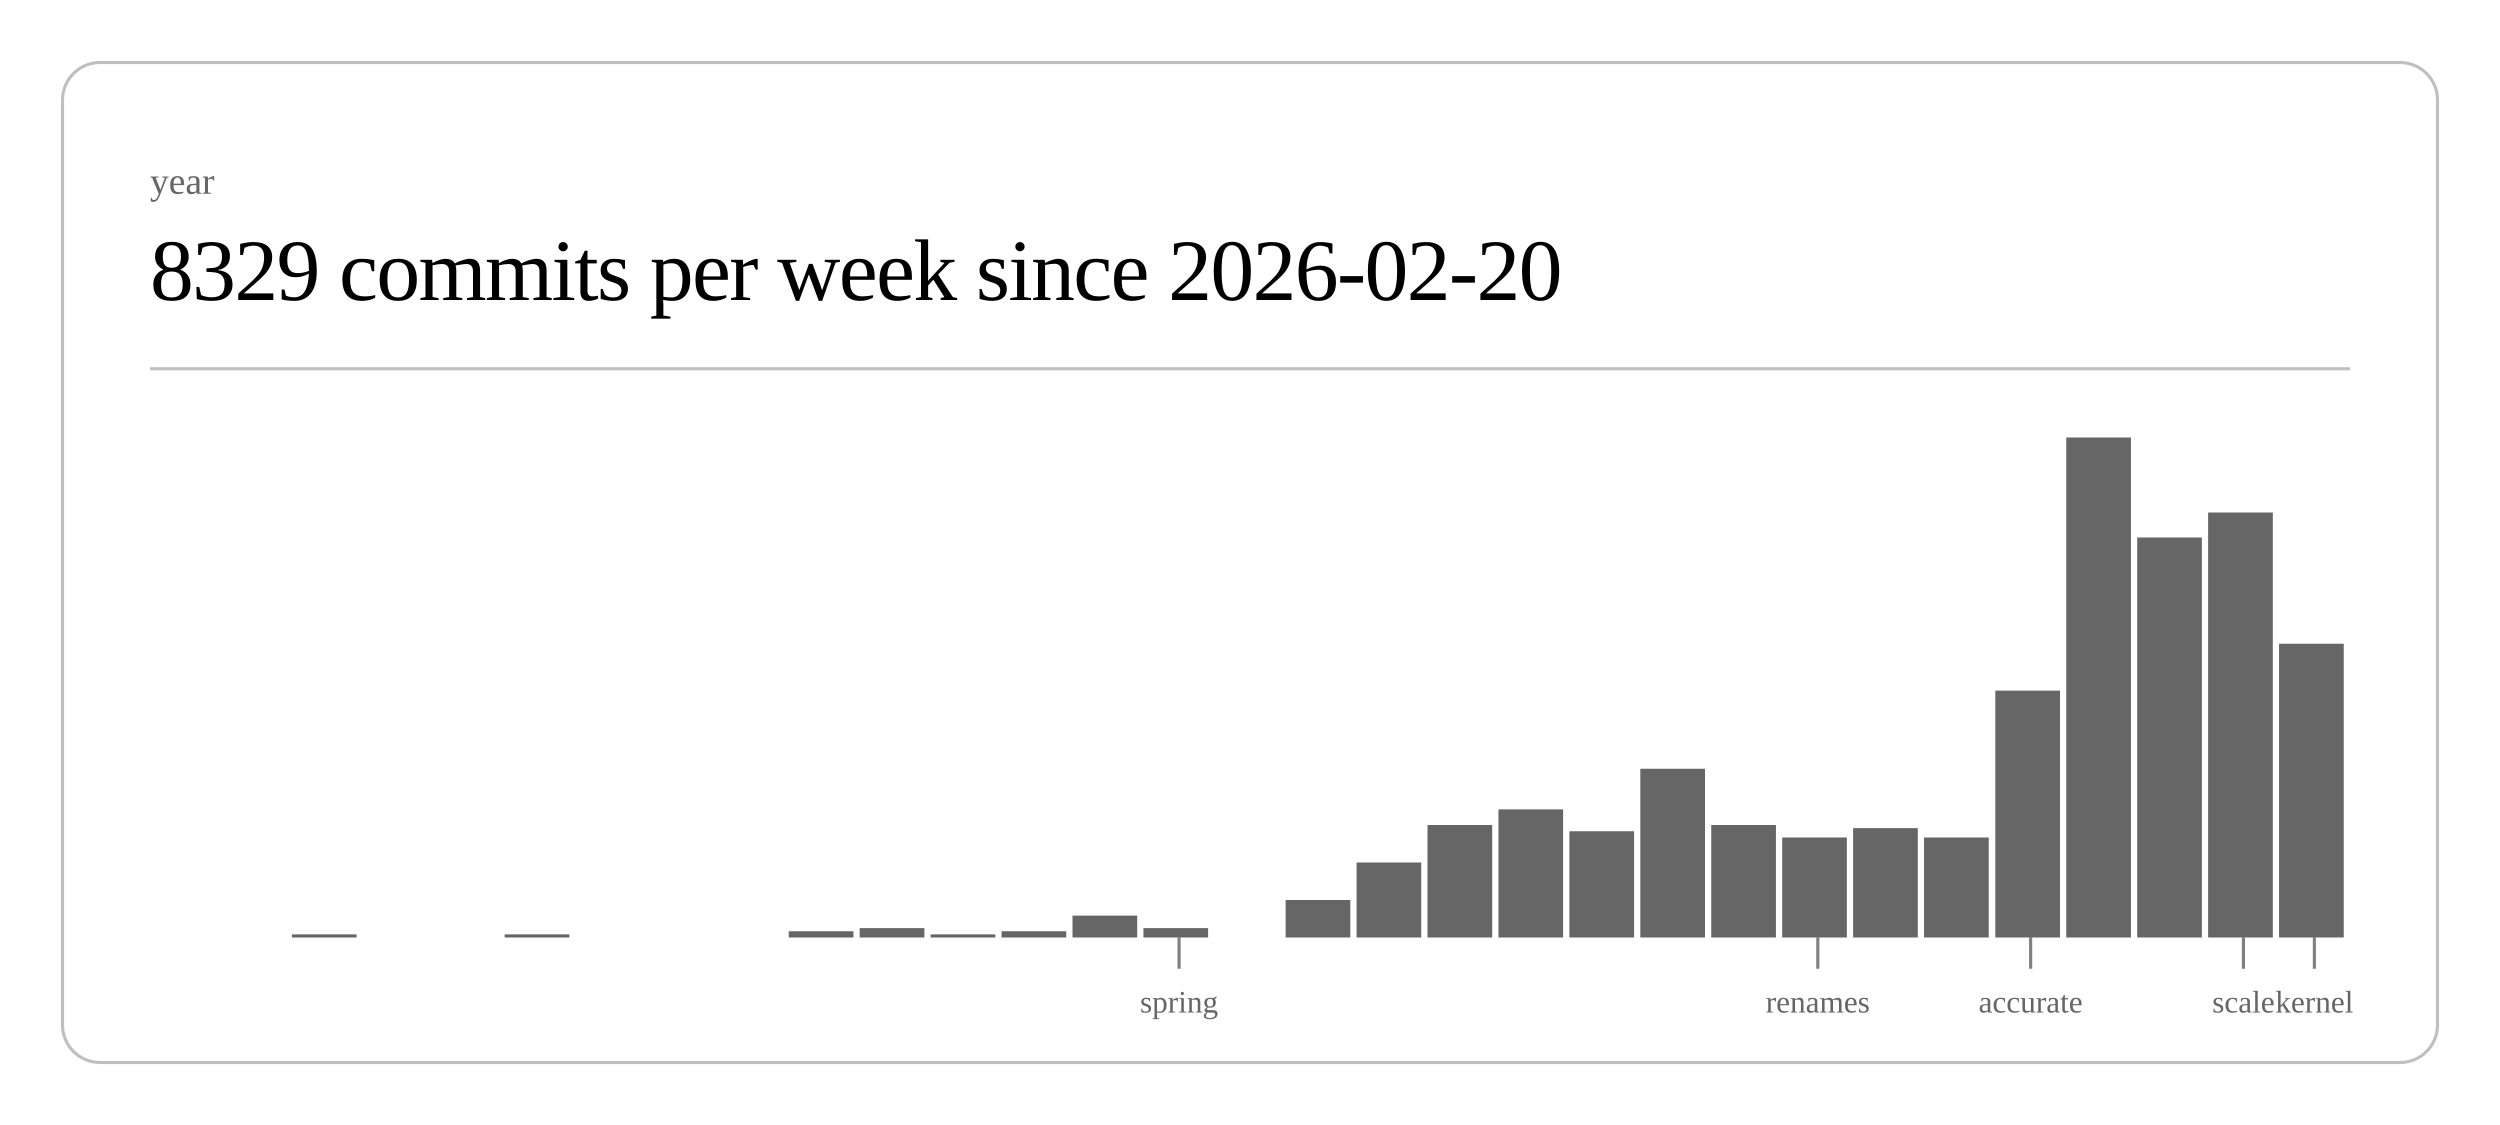
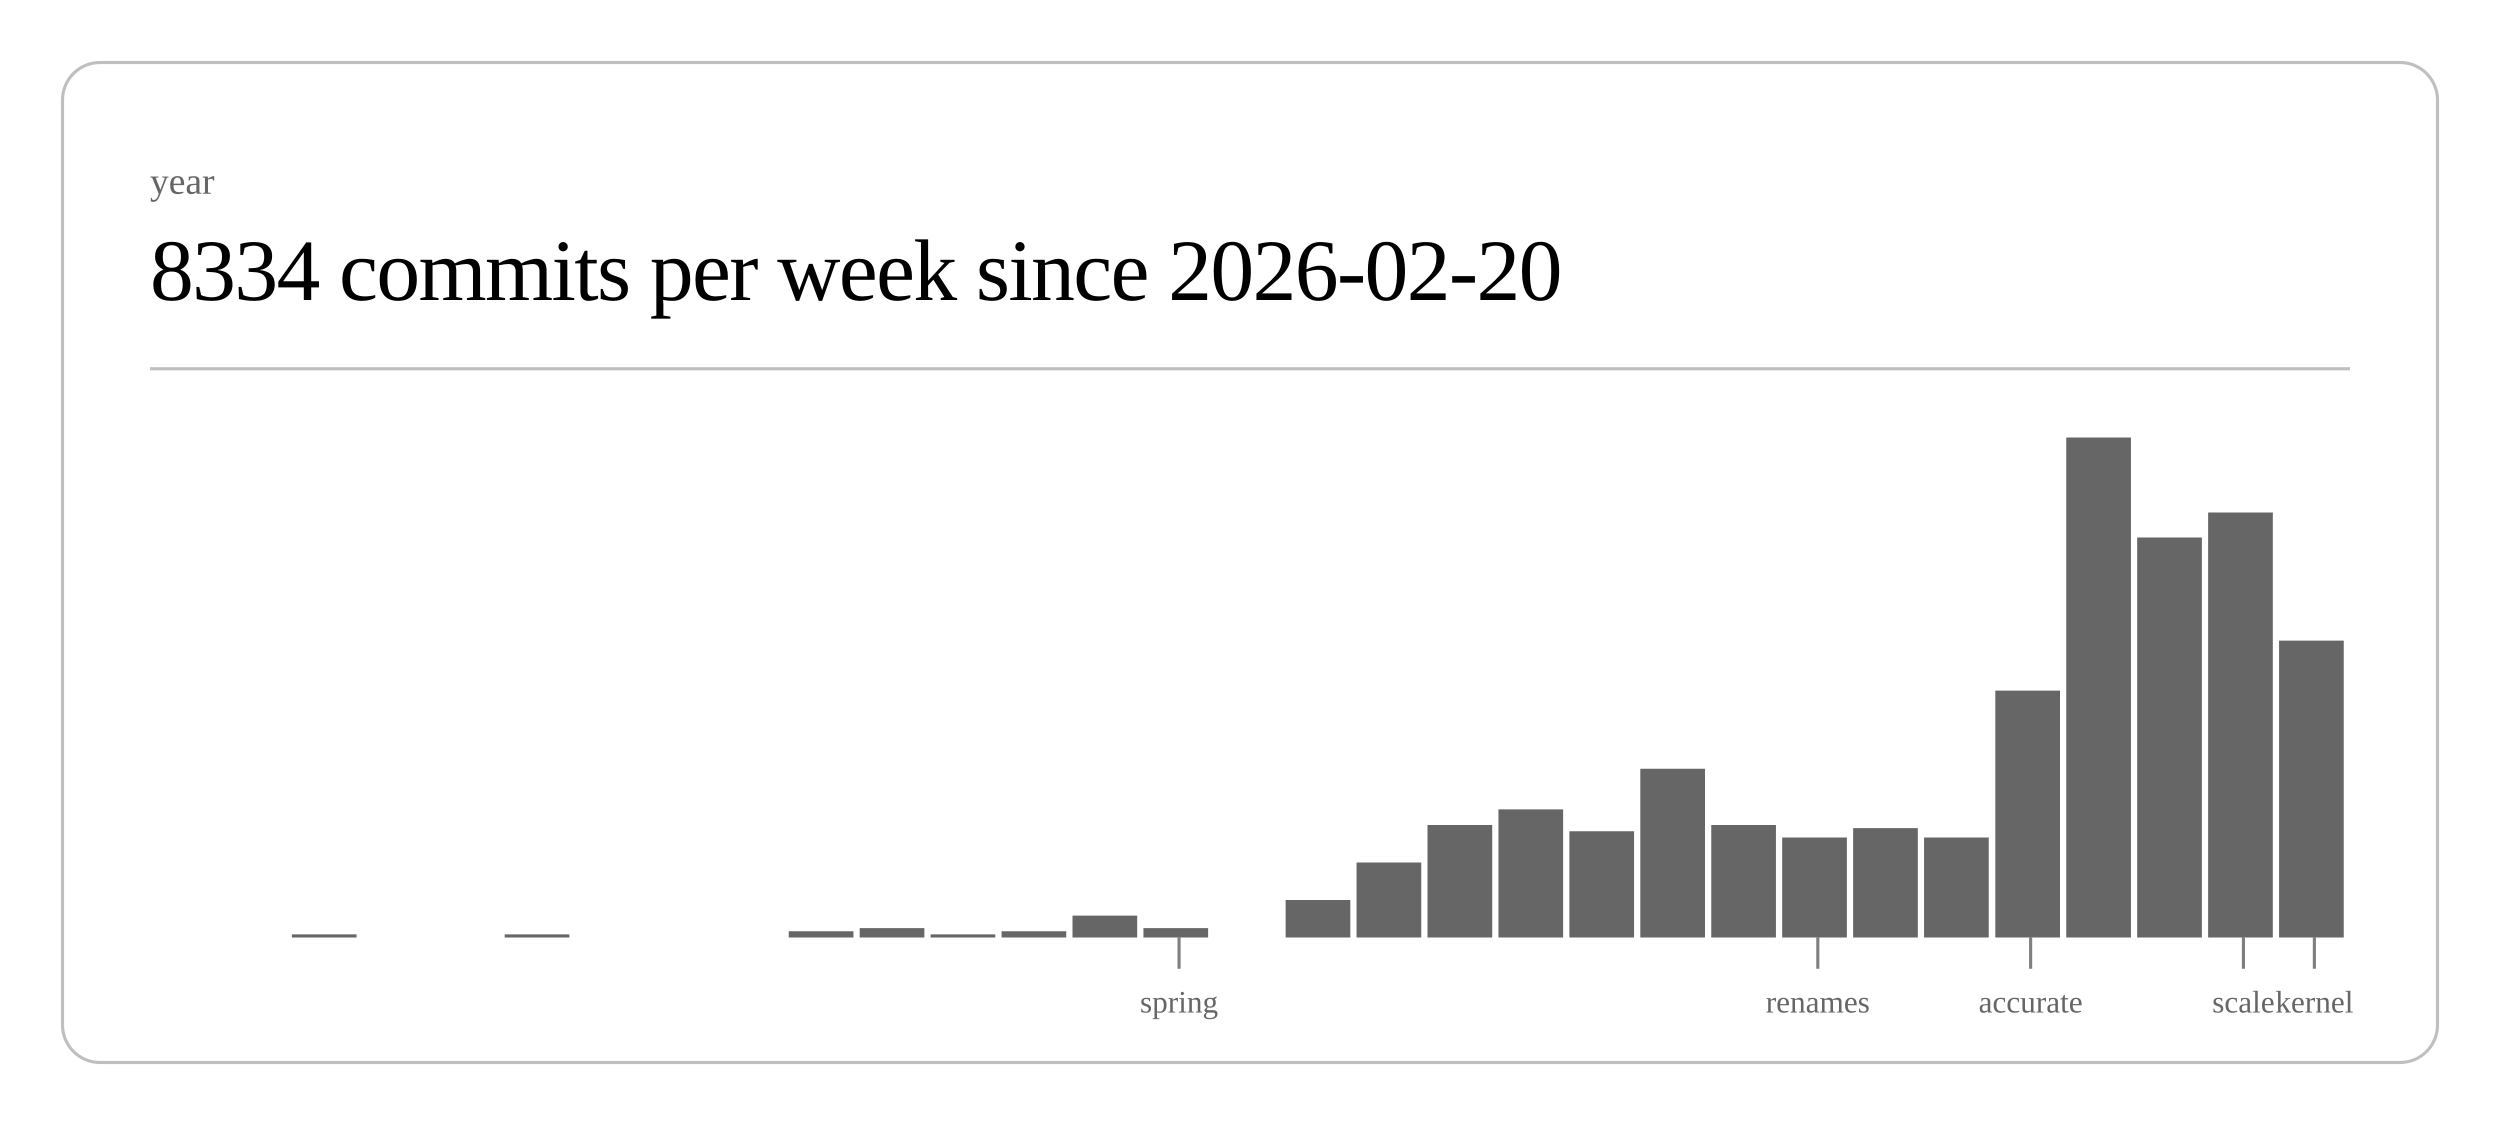
<svg xmlns="http://www.w3.org/2000/svg" class="post-header-svg" viewBox="0 0 800 360" width="800" height="360">
  <rect x="20" y="20" width="760" height="320" rx="12" ry="12" fill="none" stroke="currentColor" stroke-width="1" opacity="0.25" />
  <text fill="currentColor" x="48" y="62" font-size="12" opacity="0.6">year</text>
-   <text fill="currentColor" x="48" y="96" font-size="28" font-weight="300" letter-spacing="-0.5">8329 commits per week since 2026-02-20</text>
+   <text fill="currentColor" x="48" y="96" font-size="28" font-weight="300" letter-spacing="-0.5">8334 commits per week since 2026-02-20</text>
  <line stroke="currentColor" x1="48" y1="118" x2="752" y2="118" stroke-width="1" opacity="0.25" />
  <rect x="93.4" y="299" width="20.7" height="1" fill="currentColor" opacity="0.6" />
  <rect x="161.5" y="299" width="20.7" height="1" fill="currentColor" opacity="0.6" />
  <rect x="252.4" y="298" width="20.7" height="2" fill="currentColor" opacity="0.6" />
  <rect x="275.1" y="297" width="20.7" height="3" fill="currentColor" opacity="0.6" />
  <rect x="297.8" y="299" width="20.7" height="1" fill="currentColor" opacity="0.6" />
  <rect x="320.5" y="298" width="20.7" height="2" fill="currentColor" opacity="0.6" />
  <rect x="343.2" y="293" width="20.7" height="7" fill="currentColor" opacity="0.6" />
  <rect x="365.9" y="297" width="20.7" height="3" fill="currentColor" opacity="0.6" />
  <rect x="411.4" y="288" width="20.7" height="12" fill="currentColor" opacity="0.6" />
  <rect x="434.1" y="276" width="20.7" height="24" fill="currentColor" opacity="0.6" />
  <rect x="456.8" y="264" width="20.7" height="36" fill="currentColor" opacity="0.6" />
  <rect x="479.5" y="259" width="20.7" height="41" fill="currentColor" opacity="0.6" />
  <rect x="502.2" y="266" width="20.7" height="34" fill="currentColor" opacity="0.6" />
  <rect x="524.9" y="246" width="20.7" height="54" fill="currentColor" opacity="0.6" />
  <rect x="547.6" y="264" width="20.7" height="36" fill="currentColor" opacity="0.6" />
  <rect x="570.3" y="268" width="20.7" height="32" fill="currentColor" opacity="0.6" />
  <rect x="593.0" y="265" width="20.7" height="35" fill="currentColor" opacity="0.6" />
  <rect x="615.7" y="268" width="20.7" height="32" fill="currentColor" opacity="0.6" />
  <rect x="638.5" y="221" width="20.7" height="79" fill="currentColor" opacity="0.6" />
  <rect x="661.2" y="140" width="20.7" height="160" fill="currentColor" opacity="0.6" />
  <rect x="683.9" y="172" width="20.7" height="128" fill="currentColor" opacity="0.6" />
  <rect x="706.6" y="164" width="20.7" height="136" fill="currentColor" opacity="0.6" />
-   <rect x="729.3" y="206" width="20.7" height="94" fill="currentColor" opacity="0.6" />
+   <rect x="729.3" y="205" width="20.7" height="95" fill="currentColor" opacity="0.6" />
  <line stroke="currentColor" x1="377.3" y1="300" x2="377.3" y2="310" stroke-width="1" opacity="0.5" />
  <text fill="currentColor" x="377.3" y="324" font-size="10" opacity="0.6" text-anchor="middle">spring</text>
  <line stroke="currentColor" x1="581.7" y1="300" x2="581.7" y2="310" stroke-width="1" opacity="0.5" />
  <text fill="currentColor" x="581.7" y="324" font-size="10" opacity="0.6" text-anchor="middle">renames</text>
  <line stroke="currentColor" x1="649.8" y1="300" x2="649.8" y2="310" stroke-width="1" opacity="0.5" />
  <text fill="currentColor" x="649.8" y="324" font-size="10" opacity="0.6" text-anchor="middle">accurate</text>
  <line stroke="currentColor" x1="717.9" y1="300" x2="717.9" y2="310" stroke-width="1" opacity="0.5" />
  <text fill="currentColor" x="717.9" y="324" font-size="10" opacity="0.6" text-anchor="middle">scale</text>
  <line stroke="currentColor" x1="740.6" y1="300" x2="740.6" y2="310" stroke-width="1" opacity="0.5" />
  <text fill="currentColor" x="740.6" y="324" font-size="10" opacity="0.6" text-anchor="middle">kernel</text>
</svg>
